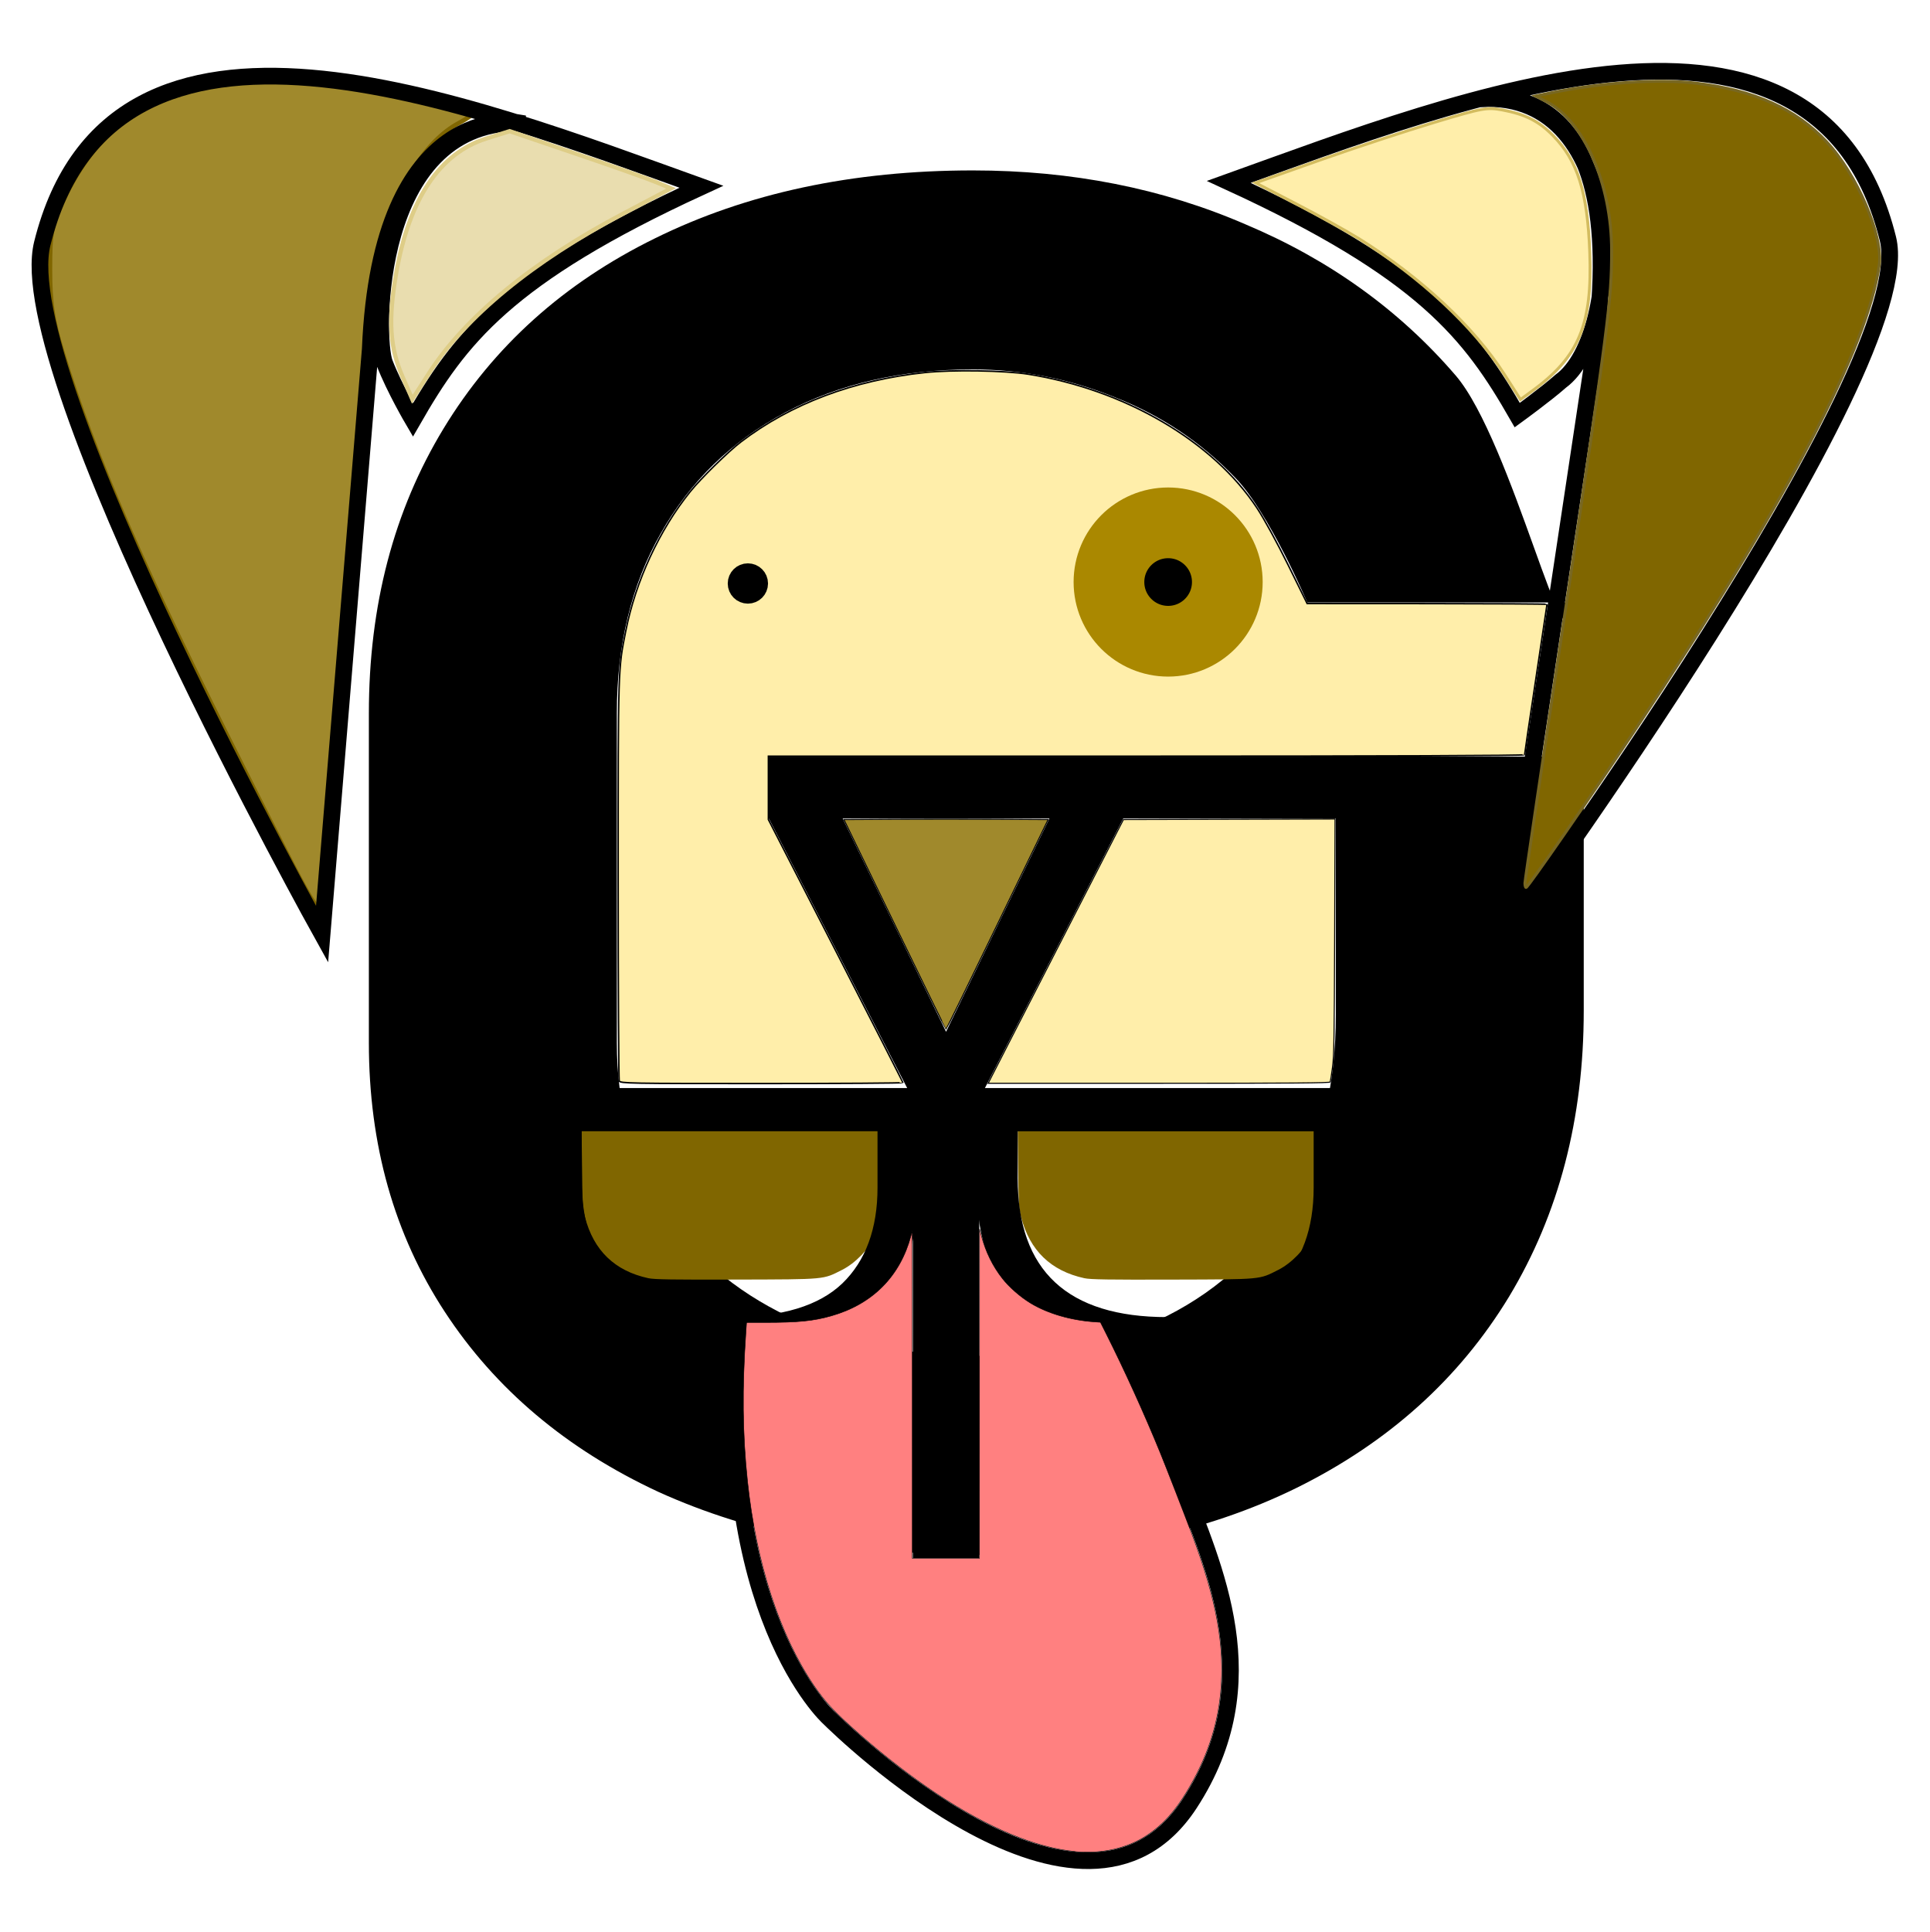
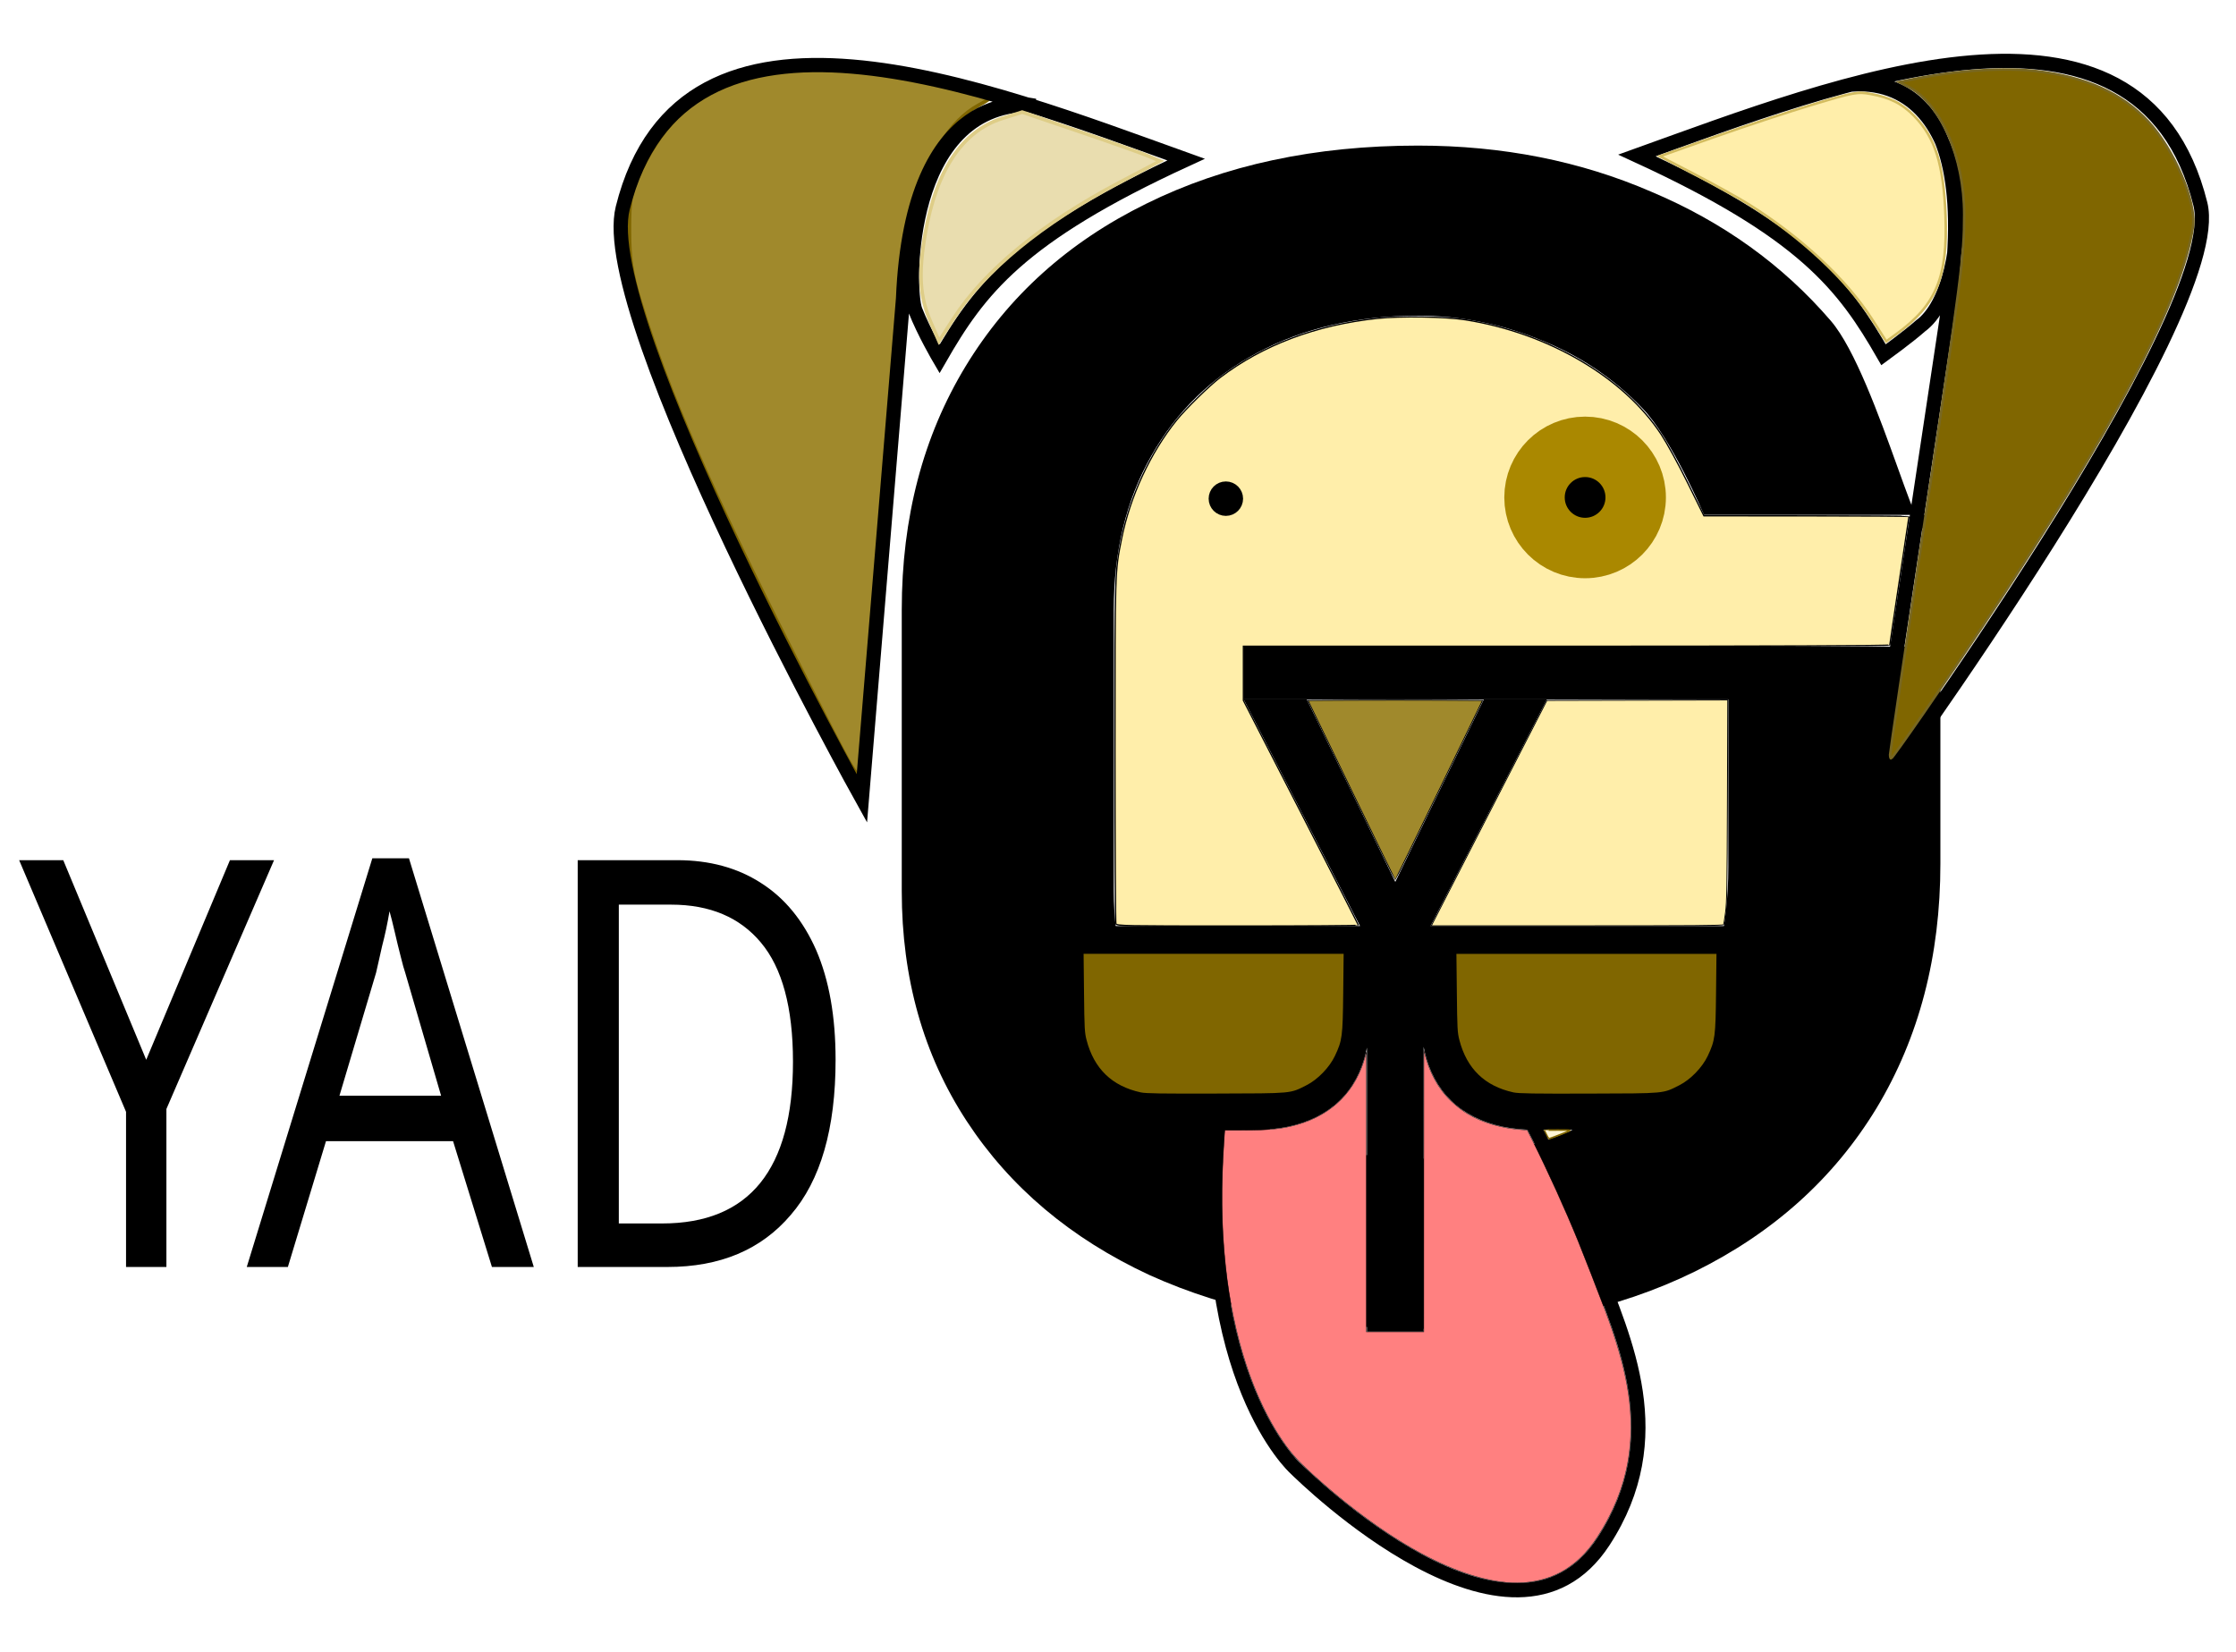
- <svg xmlns="http://www.w3.org/2000/svg" width="30.648mm" height="30.679mm" viewBox="0 0 30.648 30.679" version="1.1" id="svg5">
+ <svg xmlns="http://www.w3.org/2000/svg" width="41.547mm" height="30.679mm" viewBox="0 0 41.547 30.679" version="1.1" id="svg5">
  <defs id="defs2" />
-   <g id="layer1" transform="translate(-58.39031,-119.1406)">
+   <g id="layer1" transform="translate(-47.49133,-119.1406)">
+     <g aria-label="D" transform="matrix(0,0.9539521,-1.048271,0,6.805813,0.05183652)" id="text46327-6-9-7" style="font-size:8.021px;line-height:1.25;stroke-width:0.201">
+       <path id="path14007" style="font-family:Bahnschrift;-inkscape-font-specification:Bahnschrift" d="m 143.414,-64.762 h 1.289 q 0.631,0 0.975,-0.325 0.349,-0.329 0.349,-0.924 v -1.676 q 0,-0.595 -0.349,-0.92 -0.345,-0.329 -0.975,-0.329 h -1.289 v -0.76 h 1.265 q 0.685,0 1.171,0.239 0.486,0.239 0.74,0.697 0.255,0.458 0.255,1.104 v 1.614 q 0,0.646 -0.255,1.104 -0.255,0.458 -0.744,0.697 -0.486,0.239 -1.171,0.239 h -1.261 z m -0.54,-4.935 h 0.799 v 5.695 h -0.799 z m 0.54,11.543 h 1.289 q 0.631,0 0.975,-0.325 0.349,-0.329 0.349,-0.924 v -1.676 q 0,-0.595 -0.349,-0.92 -0.345,-0.329 -0.975,-0.329 h -1.289 v -0.76 h 1.265 q 0.685,0 1.171,0.239 0.486,0.239 0.74,0.697 0.255,0.458 0.255,1.104 v 1.614 q 0,0.646 -0.255,1.104 -0.255,0.458 -0.744,0.697 -0.486,0.239 -1.171,0.239 h -1.261 z m -0.54,-4.935 h 0.799 v 5.695 h -0.799 z m 0.261,-0.958 h 7.639 v 1.006 h -7.639 l -4.675,2.184 v -1.119 l 3.554,-1.568 -3.554,-1.568 v -1.119 z m -5.703,-9.159 h 4.229 c 1.798,0 3.386,0.378 4.762,1.133 1.365,0.755 2.426,1.828 3.18,3.218 0.744,1.378 1.116,2.978 1.116,4.8 0,1.846 -0.35,3.469 -1.049,4.872 -0.71,1.39 -1.71,2.469 -2.997,3.236 -1.288,0.767 -2.781,1.151 -4.479,1.151 h -5.479 c -1.798,0 -3.38,-0.378 -4.746,-1.133 -1.365,-0.755 -2.42,-1.822 -3.164,-3.2 -0.755,-1.39 -1.132,-2.996 -1.132,-4.818 0,-1.498 0.3,-2.876 0.899,-4.135 0.588,-1.27 1.426,-2.331 2.514,-3.182 1.088,-0.851 5.249,-1.726 3.78,-1.726 v 0 3.973 0 c 0,0 -1.504,0.581 -2.081,1.097 -0.588,0.515 -1.032,1.121 -1.332,1.816 -0.311,0.695 -0.466,1.414 -0.466,2.157 0,1.079 0.239,2.025 0.716,2.84 0.477,0.815 1.149,1.444 2.015,1.888 0.855,0.443 1.854,0.665 2.997,0.665 h 5.479 c 1.043,0 1.959,-0.228 2.747,-0.683 0.777,-0.455 1.382,-1.097 1.815,-1.923 0.433,-0.839 0.649,-1.804 0.649,-2.894 0,-1.079 -0.222,-2.025 -0.666,-2.84 -0.455,-0.815 -1.11,-1.444 -1.965,-1.888 -0.855,-0.443 -1.87,-0.665 -3.047,-0.665 h -3.268 v 8.592 h -1.028 z" />
+     </g>
    <path style="fill:#a0892c;stroke:#806600;stroke-width:0.07;stroke-opacity:1" d="m 62.254,131.328 c -1.58,-3.133 -2.363,-4.931 -2.873,-6.599 -0.155,-0.507 -0.196,-0.777 -0.196,-1.301 -5.5e-4,-0.604 0.019,-0.703 0.229,-1.145 0.879,-1.848 2.647,-2.319 5.869,-1.564 0.356,0.083 0.647,0.172 0.647,0.196 0,0.025 -0.113,0.106 -0.252,0.18 -0.527,0.282 -0.97,0.992 -1.215,1.946 -0.092,0.358 -0.248,1.942 -0.521,5.304 -0.214,2.637 -0.413,4.919 -0.442,5.072 -0.052,0.276 -0.061,0.26 -1.246,-2.088 z" id="path76217" />
-     <g aria-label="G" transform="scale(1.089188,0.9181153)" id="text30614" style="font-size:35.433px;line-height:1.25;stroke-width:0.886">
-       <path d="m 76.704,142.852 v 4.395 c 0,1.869 -0.363,3.518 -1.09,4.948 -0.727,1.419 -1.759,2.52 -3.097,3.305 -1.326,0.773 -2.866,1.159 -4.619,1.159 -1.776,0 -3.339,-0.363 -4.689,-1.09 -1.338,-0.738 -2.376,-1.776 -3.114,-3.114 -0.738,-1.338 -1.107,-2.889 -1.107,-4.654 v -5.693 c 0,-1.869 0.363,-3.512 1.09,-4.931 0.727,-1.419 1.753,-2.514 3.08,-3.287 1.338,-0.784 2.884,-1.176 4.637,-1.176 1.442,0 2.768,0.311 3.979,0.934 1.223,0.611 2.243,1.482 3.062,2.612 0.819,1.13 1.661,5.454 1.661,3.927 v 0 h -3.824 v 0 c 0,0 -0.559,-1.563 -1.055,-2.163 -0.496,-0.611 -1.078,-1.073 -1.747,-1.384 -0.669,-0.323 -1.361,-0.484 -2.076,-0.484 -1.038,0 -1.949,0.248 -2.734,0.744 -0.784,0.496 -1.39,1.194 -1.817,2.093 -0.427,0.888 -0.64,1.926 -0.64,3.114 v 5.693 c 0,1.084 0.219,2.036 0.657,2.855 0.438,0.807 1.055,1.436 1.851,1.886 0.807,0.45 1.736,0.675 2.786,0.675 1.038,0 1.949,-0.231 2.734,-0.692 0.784,-0.473 1.39,-1.153 1.817,-2.042 0.427,-0.888 0.64,-1.944 0.64,-3.166 v -3.395 h -8.269 v -1.068 z" style="font-family:Bahnschrift;-inkscape-font-specification:Bahnschrift" id="path44506" />
-     </g>
+     <g aria-label="G" transform="scale(1.089188,0.9181153)" id="text30614" style="font-size:35.433px;line-height:1.25;stroke-width:0.886" />
    <path style="fill:none;stroke:#000000;stroke-width:0.265px;stroke-linecap:butt;stroke-linejoin:miter;stroke-opacity:1" d="m 81.919,120.709 c 2.35,-0.133 2.28,3.742 1.26,4.485 -0.23,0.204 -0.69,0.538 -0.69,0.538 -0.736,-1.281 -1.477,-2.276 -4.581,-3.703 3.703,-1.329 9.352,-3.581 10.468,0.902 0.513,2.06 -6.055,11.034 -6.055,11.034 l 1.359,-9.019 c 0.751,-4.775 -1.761,-4.238 -1.761,-4.238 z" id="path28372-0" />
-     <path style="fill:none;stroke:#000000;stroke-width:0.265px;stroke-linecap:butt;stroke-linejoin:miter;stroke-opacity:1" d="m 70.118,140.078 c -0.404,4.676 1.435,6.337 1.435,6.337 0.178,0.176 4.038,3.962 5.733,1.365 1.263,-1.936 0.38,-3.75 -0.142,-5.127 -0.522,-1.377 -1.163,-2.599 -1.163,-2.599" id="path26832-3" />
-     <g aria-label="Y" id="text36540-7" style="font-size:10.583px;line-height:1.25;font-family:Bahnschrift;-inkscape-font-specification:Bahnschrift;stroke-width:0.265" transform="translate(-0.1214062,0.05138852)">
-       <path d="m 74.065,136.543 v 7.287 h -1.054 v -7.287 l -2.289,-4.46 h 1.173 l 1.643,3.39 1.643,-3.39 h 1.173 z" id="path44953-7" />
-     </g>
-     <g id="g59738-4" transform="translate(-0.1214062,0.05138852)">
-       <path style="fill:#806600;stroke-width:0.019" d="m 68.808,139.386 c -0.533,-0.116 -0.868,-0.44 -1.006,-0.973 -0.036,-0.139 -0.04,-0.214 -0.047,-0.876 l -0.008,-0.725 h 2.416 2.416 l -0.008,0.725 c -0.009,0.814 -0.018,0.882 -0.154,1.171 -0.102,0.215 -0.319,0.439 -0.528,0.545 -0.311,0.157 -0.242,0.151 -1.68,0.155 -1.007,0.003 -1.306,-0.001 -1.401,-0.022 z" id="path50821-6" />
-       <text xml:space="preserve" style="font-style:normal;font-weight:normal;font-size:8.021px;line-height:1.25;font-family:sans-serif;fill:#000000;fill-opacity:1;stroke:none;stroke-width:0.201" x="142.169" y="-64.002" id="text46327-6-4" transform="matrix(0,0.9539521,-1.048271,0,0,0)">
-         <tspan id="tspan46325-9-3" style="font-style:normal;font-variant:normal;font-weight:normal;font-stretch:normal;font-family:Bahnschrift;-inkscape-font-specification:Bahnschrift;stroke-width:0.201" x="142.169" y="-64.002">D</tspan>
-       </text>
-     </g>
-     <g id="g59738-7-7" transform="translate(6.805813,0.05183652)">
-       <path style="fill:#806600;stroke-width:0.019" d="m 68.808,139.386 c -0.533,-0.116 -0.868,-0.44 -1.006,-0.973 -0.036,-0.139 -0.04,-0.214 -0.047,-0.876 l -0.008,-0.725 h 2.416 2.416 l -0.008,0.725 c -0.009,0.814 -0.018,0.882 -0.154,1.171 -0.102,0.215 -0.319,0.439 -0.528,0.545 -0.311,0.157 -0.242,0.151 -1.68,0.155 -1.007,0.003 -1.306,-0.001 -1.401,-0.022 z" id="path50821-0-2" />
-       <text xml:space="preserve" style="font-style:normal;font-weight:normal;font-size:8.021px;line-height:1.25;font-family:sans-serif;fill:#000000;fill-opacity:1;stroke:none;stroke-width:0.201" x="142.169" y="-64.002" id="text46327-6-9-7" transform="matrix(0,0.9539521,-1.048271,0,0,0)">
-         <tspan id="tspan46325-9-4-2" style="font-style:normal;font-variant:normal;font-weight:normal;font-stretch:normal;font-family:Bahnschrift;-inkscape-font-specification:Bahnschrift;stroke-width:0.201" x="142.169" y="-64.002">D</tspan>
-       </text>
-     </g>
-     <path style="fill:#ff8080;stroke:#000000;stroke-width:0.008;stroke-opacity:1" d="m 75.462,148.541 c -0.627,-0.06 -1.388,-0.379 -2.206,-0.924 -0.397,-0.265 -0.832,-0.601 -1.214,-0.938 -0.397,-0.35 -0.543,-0.507 -0.724,-0.772 -0.546,-0.804 -0.917,-1.945 -1.055,-3.244 -0.08,-0.751 -0.087,-1.472 -0.025,-2.377 l 0.01,-0.145 0.295,-1.2e-4 c 0.526,-2.2e-4 0.767,-0.024 1.051,-0.105 0.655,-0.186 1.094,-0.629 1.266,-1.275 l 0.02,-0.075 5.29e-4,2.6 2.64e-4,2.6 h 0.533 0.533 l 5.29e-4,-2.616 5.29e-4,-2.616 0.027,0.102 c 0.071,0.262 0.182,0.49 0.337,0.687 0.108,0.138 0.287,0.294 0.449,0.392 0.273,0.165 0.641,0.272 1.022,0.297 l 0.086,0.006 0.091,0.181 c 0.291,0.579 0.607,1.274 0.858,1.889 0.087,0.212 0.375,0.952 0.5,1.284 0.396,1.053 0.531,1.799 0.459,2.534 -0.053,0.544 -0.225,1.047 -0.529,1.553 -0.196,0.327 -0.391,0.542 -0.641,0.707 -0.314,0.207 -0.717,0.297 -1.146,0.257 z" id="path60172" />
+     <g aria-label="Y" id="text36540-7" style="font-size:10.583px;line-height:1.25;font-family:Bahnschrift;-inkscape-font-specification:Bahnschrift;stroke-width:0.265" transform="translate(-0.1214062,0.05138852)" />
    <path style="fill:#ffeeaa;stroke:#000000;stroke-width:0.063;stroke-opacity:1" d="m 281.056,513.264 c 0.576,-1.125 2.403,-4.687 4.06,-7.914 l 3.013,-5.868 6.351,-0.016 6.351,-0.016 -0.024,7.058 c -0.021,6.15 -0.038,7.16 -0.13,7.851 -0.058,0.436 -0.119,0.829 -0.136,0.872 -0.023,0.063 -2.138,0.079 -10.281,0.079 H 280.009 Z" id="path60684" transform="scale(0.2645833)" />
    <path style="fill:#a0892c;stroke:#000000;stroke-width:0.063;stroke-opacity:1" d="m 274.398,505.778 -3.05,-6.296 3.065,-0.017 c 1.686,-0.009 4.445,-0.009 6.131,0 l 3.065,0.017 -3.05,6.296 c -1.677,3.463 -3.064,6.296 -3.081,6.296 -0.017,-1.2e-4 -1.404,-2.833 -3.081,-6.296 z" id="path60986" transform="scale(0.2645833)" />
    <path style="fill:#ffeeaa;stroke:#d3bc5f;stroke-width:0.047;stroke-opacity:1" d="m 82.279,125.078 c -0.48,-0.747 -1.324,-1.535 -2.303,-2.146 -0.183,-0.114 -0.628,-0.361 -0.988,-0.548 l -0.656,-0.34 1.012,-0.358 c 0.557,-0.197 1.38,-0.468 1.83,-0.603 0.774,-0.232 0.832,-0.242 1.082,-0.196 0.36,0.067 0.581,0.179 0.806,0.411 0.388,0.399 0.543,0.893 0.579,1.848 0.043,1.146 -0.169,1.659 -0.911,2.2 l -0.19,0.139 z" id="path71492" />
    <path style="fill:#806600;stroke:#786721;stroke-width:0.047;stroke-opacity:1" d="m 82.611,133.163 c 0,-0.039 0.287,-1.978 0.639,-4.308 0.688,-4.565 0.738,-4.955 0.738,-5.73 0,-1.066 -0.438,-2.065 -1.041,-2.374 l -0.167,-0.086 0.26,-0.053 c 0.809,-0.164 1.697,-0.222 2.301,-0.149 0.914,0.11 1.572,0.407 2.061,0.929 0.482,0.515 0.903,1.498 0.837,1.957 -0.187,1.32 -1.468,3.757 -3.885,7.392 -0.714,1.074 -1.696,2.492 -1.725,2.492 -0.01,0 -0.018,-0.032 -0.018,-0.071 z" id="path71568" />
    <path style="fill:none;stroke:#000000;stroke-width:0.265px;stroke-linecap:butt;stroke-linejoin:miter;stroke-opacity:1" d="m 66.611,121.088 c -2.294,0.02 -2.27,3.411 -2.112,3.817 0.158,0.407 0.45,0.904 0.45,0.904 0.736,-1.281 1.477,-2.276 4.581,-3.703 -3.703,-1.329 -9.352,-3.581 -10.468,0.902 -0.513,2.06 4.444,10.967 4.444,10.967 l 0.765,-9.288 c 0.164,-3.977 2.34,-3.6 2.34,-3.6 z" id="path28372-0-7" />
    <path style="fill:#ffeeaa;stroke:#000000;stroke-width:0.09;stroke-opacity:1" d="m 257.862,515.169 c -0.035,-0.086 -0.065,-5.547 -0.065,-12.134 0,-12.805 -0.008,-12.548 0.459,-14.889 0.595,-2.985 2.02,-6.061 3.868,-8.347 0.645,-0.798 2.273,-2.396 3.03,-2.974 3.017,-2.302 6.764,-3.715 11.065,-4.172 1.634,-0.174 4.796,-0.122 6.2,0.101 5.807,0.923 11.093,4.02 13.741,8.051 0.417,0.635 1.205,2.078 1.86,3.407 l 1.137,2.306 7.2,0.004 c 3.96,0.002 7.2,0.021 7.2,0.042 0,0.021 -0.303,2.041 -0.673,4.49 -0.37,2.448 -0.673,4.49 -0.673,4.538 0,0.054 -8.314,0.086 -22.698,0.086 h -22.698 v 1.901 1.901 l 4.037,7.868 c 2.22,4.327 4.037,7.892 4.037,7.923 0,0.03 -3.816,0.055 -8.481,0.055 -7.993,0 -8.485,-0.009 -8.545,-0.157 z" id="path72168" transform="scale(0.2645833)" />
    <path style="fill:#e9ddaf;stroke:#decd87;stroke-width:0.254;stroke-opacity:1" d="m 244.86,472.928 c -0.777,-1.783 -0.879,-3.404 -0.392,-6.22 0.772,-4.466 2.61,-7.216 5.41,-8.099 l 1.402,-0.442 3.968,1.348 c 2.182,0.741 4.364,1.514 4.848,1.718 l 0.88,0.37 -2.882,1.518 c -5.418,2.852 -9.459,6.171 -11.638,9.554 l -1.018,1.581 z" id="path76256" transform="scale(0.2645833)" />
    <circle style="fill:#000000;stroke:#000000;stroke-width:0.296;stroke-opacity:1" id="path76723" cx="70.269" cy="128.406" r="0.172" />
    <circle style="fill:#000000;stroke:#aa8800;stroke-width:1.123;stroke-miterlimit:4;stroke-dasharray:none;stroke-opacity:1" id="path76723-9" cx="76.944" cy="128.383" r="0.94" />
+     <path style="fill:#fff6d5;stroke:#806600;stroke-width:0.113" d="m 67.408,79.689 c -0.079,-0.161 -0.144,-0.302 -0.144,-0.314 0,-0.012 0.419,-0.021 0.931,-0.02 0.852,0.002 0.92,0.007 0.807,0.069 -0.115,0.062 -1.153,0.467 -1.358,0.529 -0.077,0.024 -0.113,-0.017 -0.236,-0.265 z" id="path14185" transform="matrix(0.2645833,0,0,0.2645833,58.39031,119.1406)" />
+     <g id="g59738-4" transform="translate(-0.1214062,0.05138852)">
+       <path style="fill:#806600;stroke-width:0.019" d="m 68.808,139.386 c -0.533,-0.116 -0.868,-0.44 -1.006,-0.973 -0.036,-0.139 -0.04,-0.214 -0.047,-0.876 l -0.008,-0.725 h 2.416 2.416 l -0.008,0.725 c -0.009,0.814 -0.018,0.882 -0.154,1.171 -0.102,0.215 -0.319,0.439 -0.528,0.545 -0.311,0.157 -0.242,0.151 -1.68,0.155 -1.007,0.003 -1.306,-0.001 -1.401,-0.022 z" id="path50821-6" />
+       <g aria-label="D" transform="matrix(0,0.9539521,-1.048271,0,0,0)" id="text46327-6-4" style="font-size:8.021px;line-height:1.25;stroke-width:0.201" />
+     </g>
+     <path style="fill:#806600;stroke-width:0.019" d="m 75.614,139.438 c -0.533,-0.116 -0.868,-0.44 -1.006,-0.973 -0.036,-0.139 -0.04,-0.214 -0.047,-0.876 l -0.008,-0.725 h 2.416 2.416 l -0.008,0.725 c -0.009,0.814 -0.018,0.882 -0.154,1.171 -0.102,0.215 -0.319,0.439 -0.528,0.545 -0.311,0.157 -0.242,0.151 -1.68,0.155 -1.007,0.003 -1.306,-0.001 -1.401,-0.022 z" id="path50821-0-2" />
+     <path style="fill:#ff8080;stroke:#000000;stroke-width:0.008;stroke-opacity:1" d="m 75.462,148.541 c -0.627,-0.06 -1.388,-0.379 -2.206,-0.924 -0.397,-0.265 -0.832,-0.601 -1.214,-0.938 -0.397,-0.35 -0.543,-0.507 -0.724,-0.772 -0.546,-0.804 -0.917,-1.945 -1.055,-3.244 -0.08,-0.751 -0.087,-1.472 -0.025,-2.377 l 0.01,-0.145 0.295,-1.2e-4 c 0.526,-2.2e-4 0.767,-0.024 1.051,-0.105 0.655,-0.186 1.094,-0.629 1.266,-1.275 l 0.02,-0.075 5.29e-4,2.6 2.64e-4,2.6 h 0.533 0.533 l 5.29e-4,-2.616 5.29e-4,-2.616 0.027,0.102 c 0.071,0.262 0.182,0.49 0.337,0.687 0.108,0.138 0.287,0.294 0.449,0.392 0.273,0.165 0.641,0.272 1.022,0.297 l 0.086,0.006 0.091,0.181 c 0.291,0.579 0.607,1.274 0.858,1.889 0.087,0.212 0.375,0.952 0.5,1.284 0.396,1.053 0.531,1.799 0.459,2.534 -0.053,0.544 -0.225,1.047 -0.529,1.553 -0.196,0.327 -0.391,0.542 -0.641,0.707 -0.314,0.207 -0.717,0.297 -1.146,0.257 z" id="path60172" />
+     <path style="fill:none;stroke:#000000;stroke-width:0.265px;stroke-linecap:butt;stroke-linejoin:miter;stroke-opacity:1" d="m 70.118,140.078 c -0.404,4.676 1.435,6.337 1.435,6.337 0.178,0.176 4.038,3.962 5.733,1.365 1.263,-1.936 0.38,-3.75 -0.142,-5.127 -0.522,-1.377 -1.163,-2.599 -1.163,-2.599" id="path26832-3" />
+     <text xml:space="preserve" style="font-style:normal;font-weight:normal;font-size:9.407px;line-height:1.25;font-family:sans-serif;fill:#000000;fill-opacity:1;stroke:none;stroke-width:0.235" x="53.829" y="126.827" id="text410990" transform="scale(0.8888886,1.125)">
+       <tspan id="tspan410988" style="font-style:normal;font-variant:normal;font-weight:normal;font-stretch:normal;font-family:'Berlin Sans FB';-inkscape-font-specification:'Berlin Sans FB';stroke-width:0.235" x="53.829" y="126.827">YAD</tspan>
+     </text>
  </g>
</svg>
